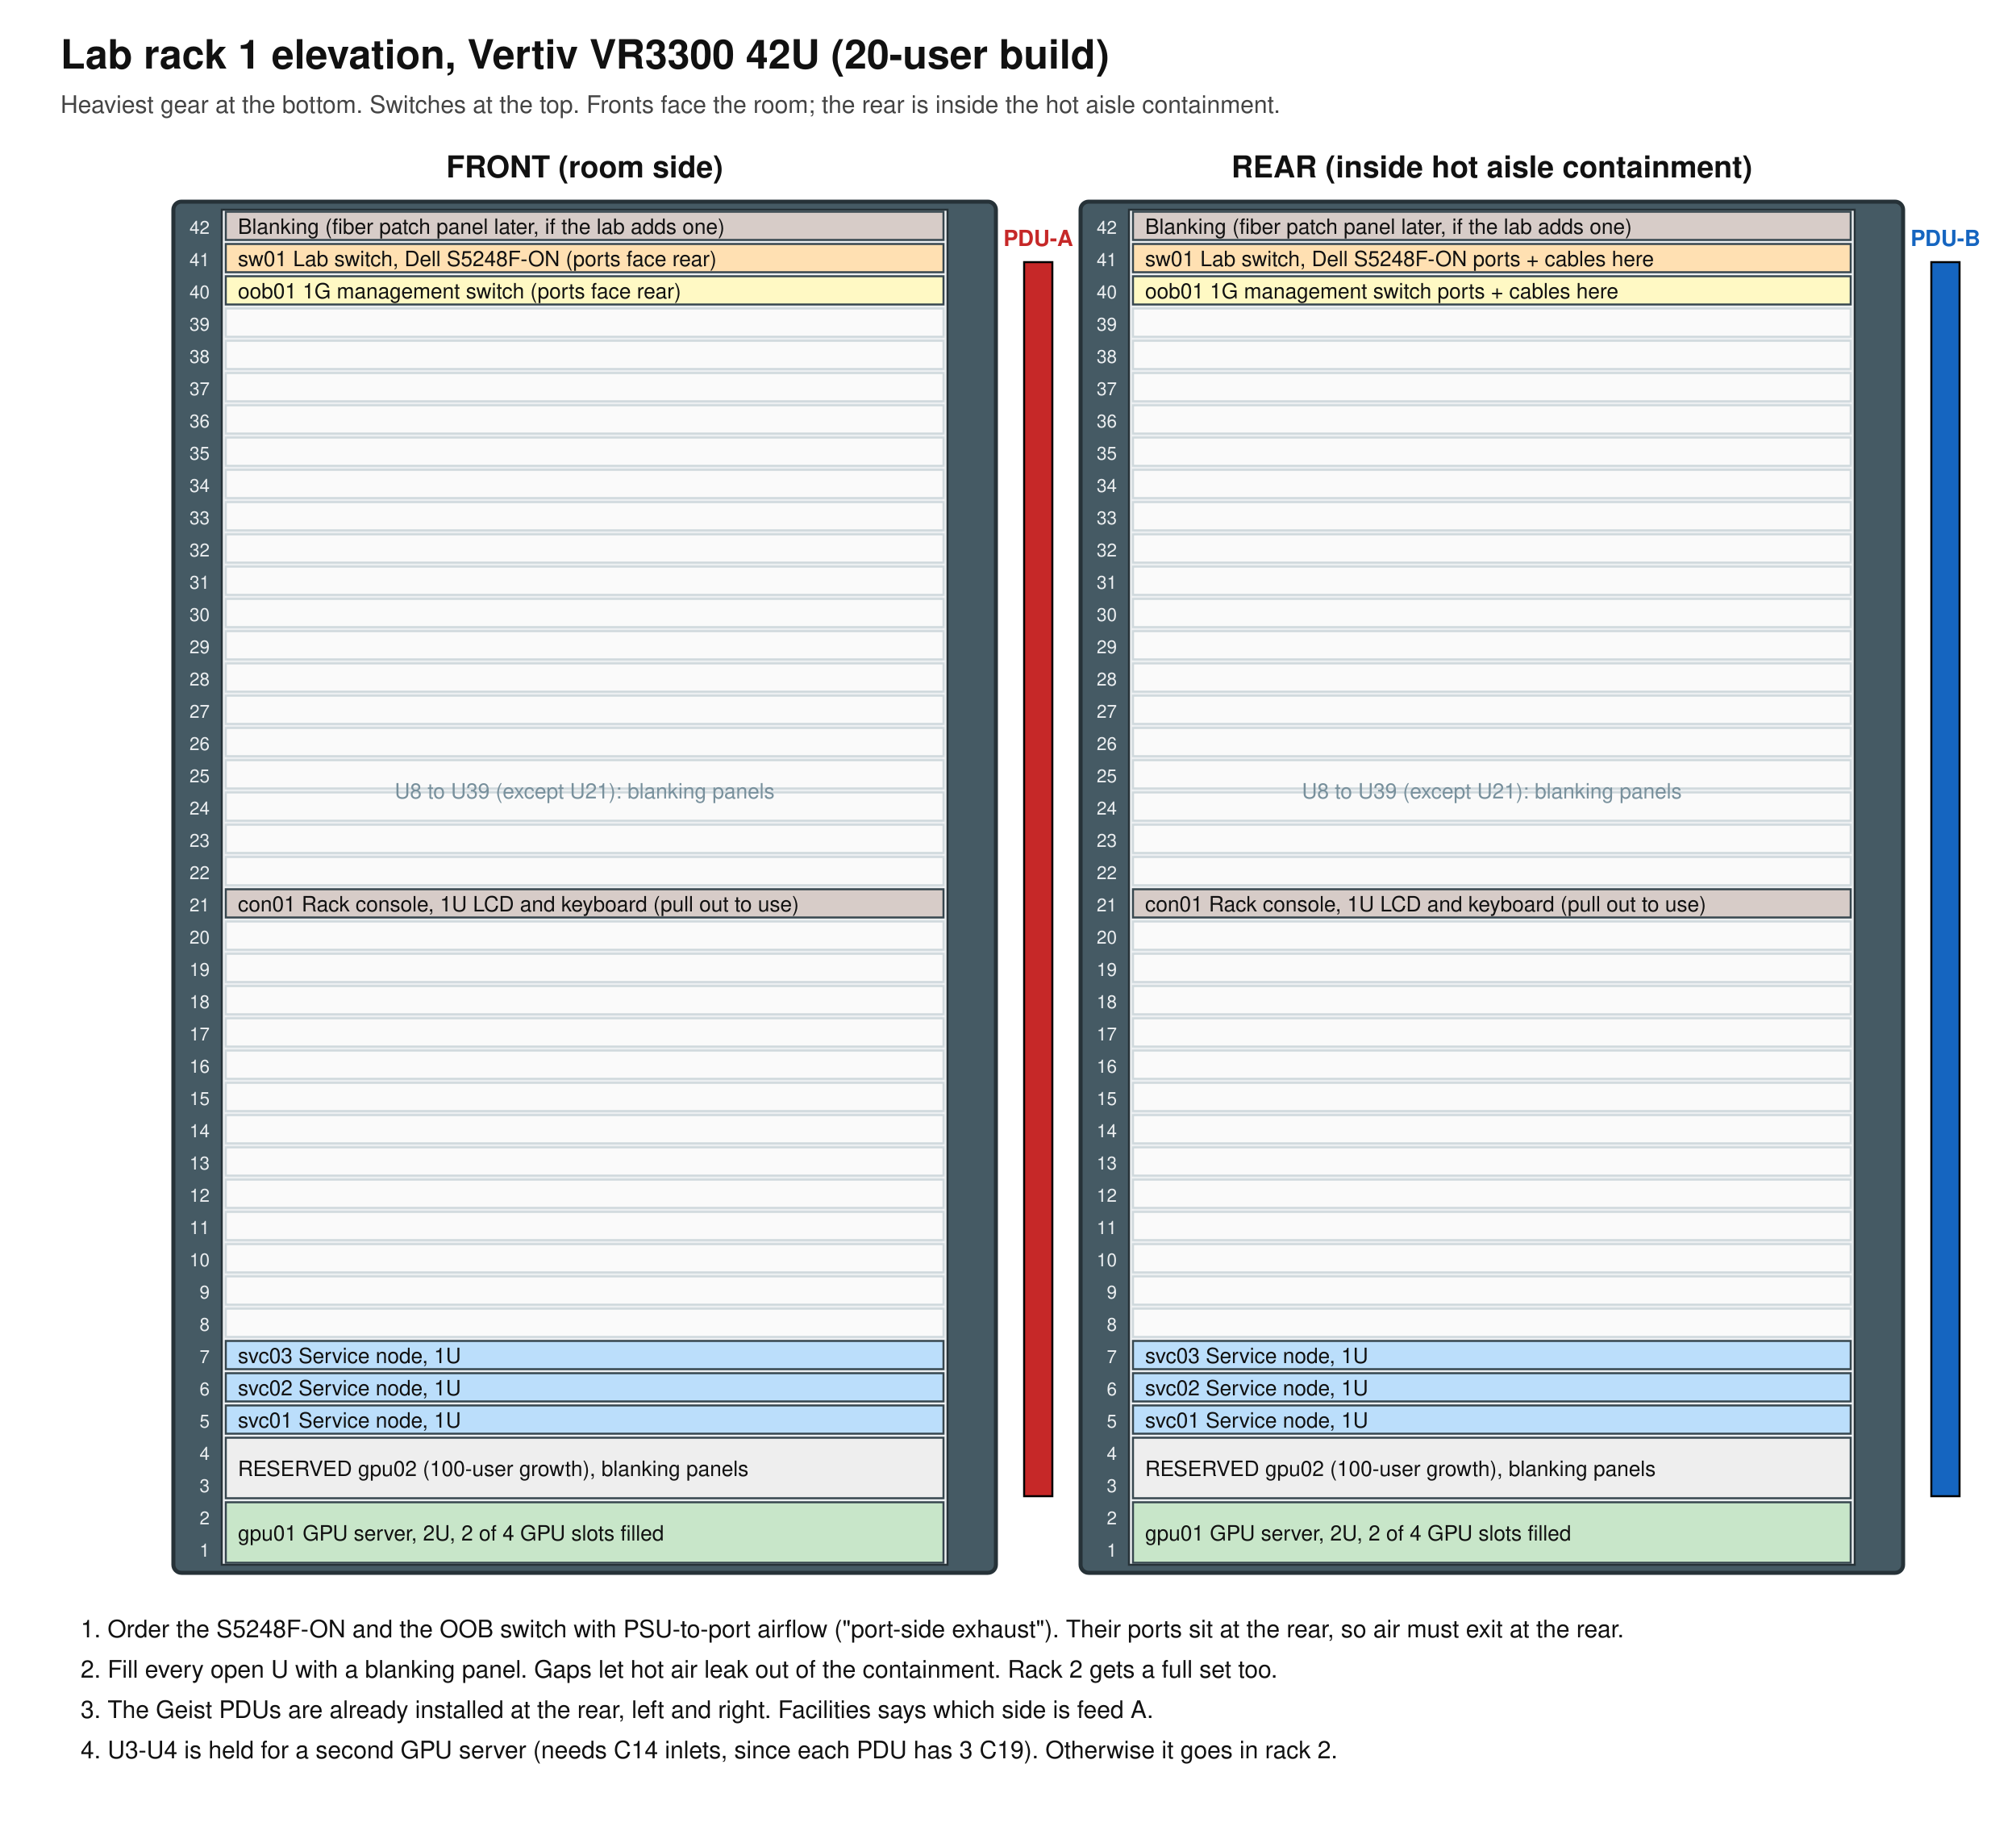
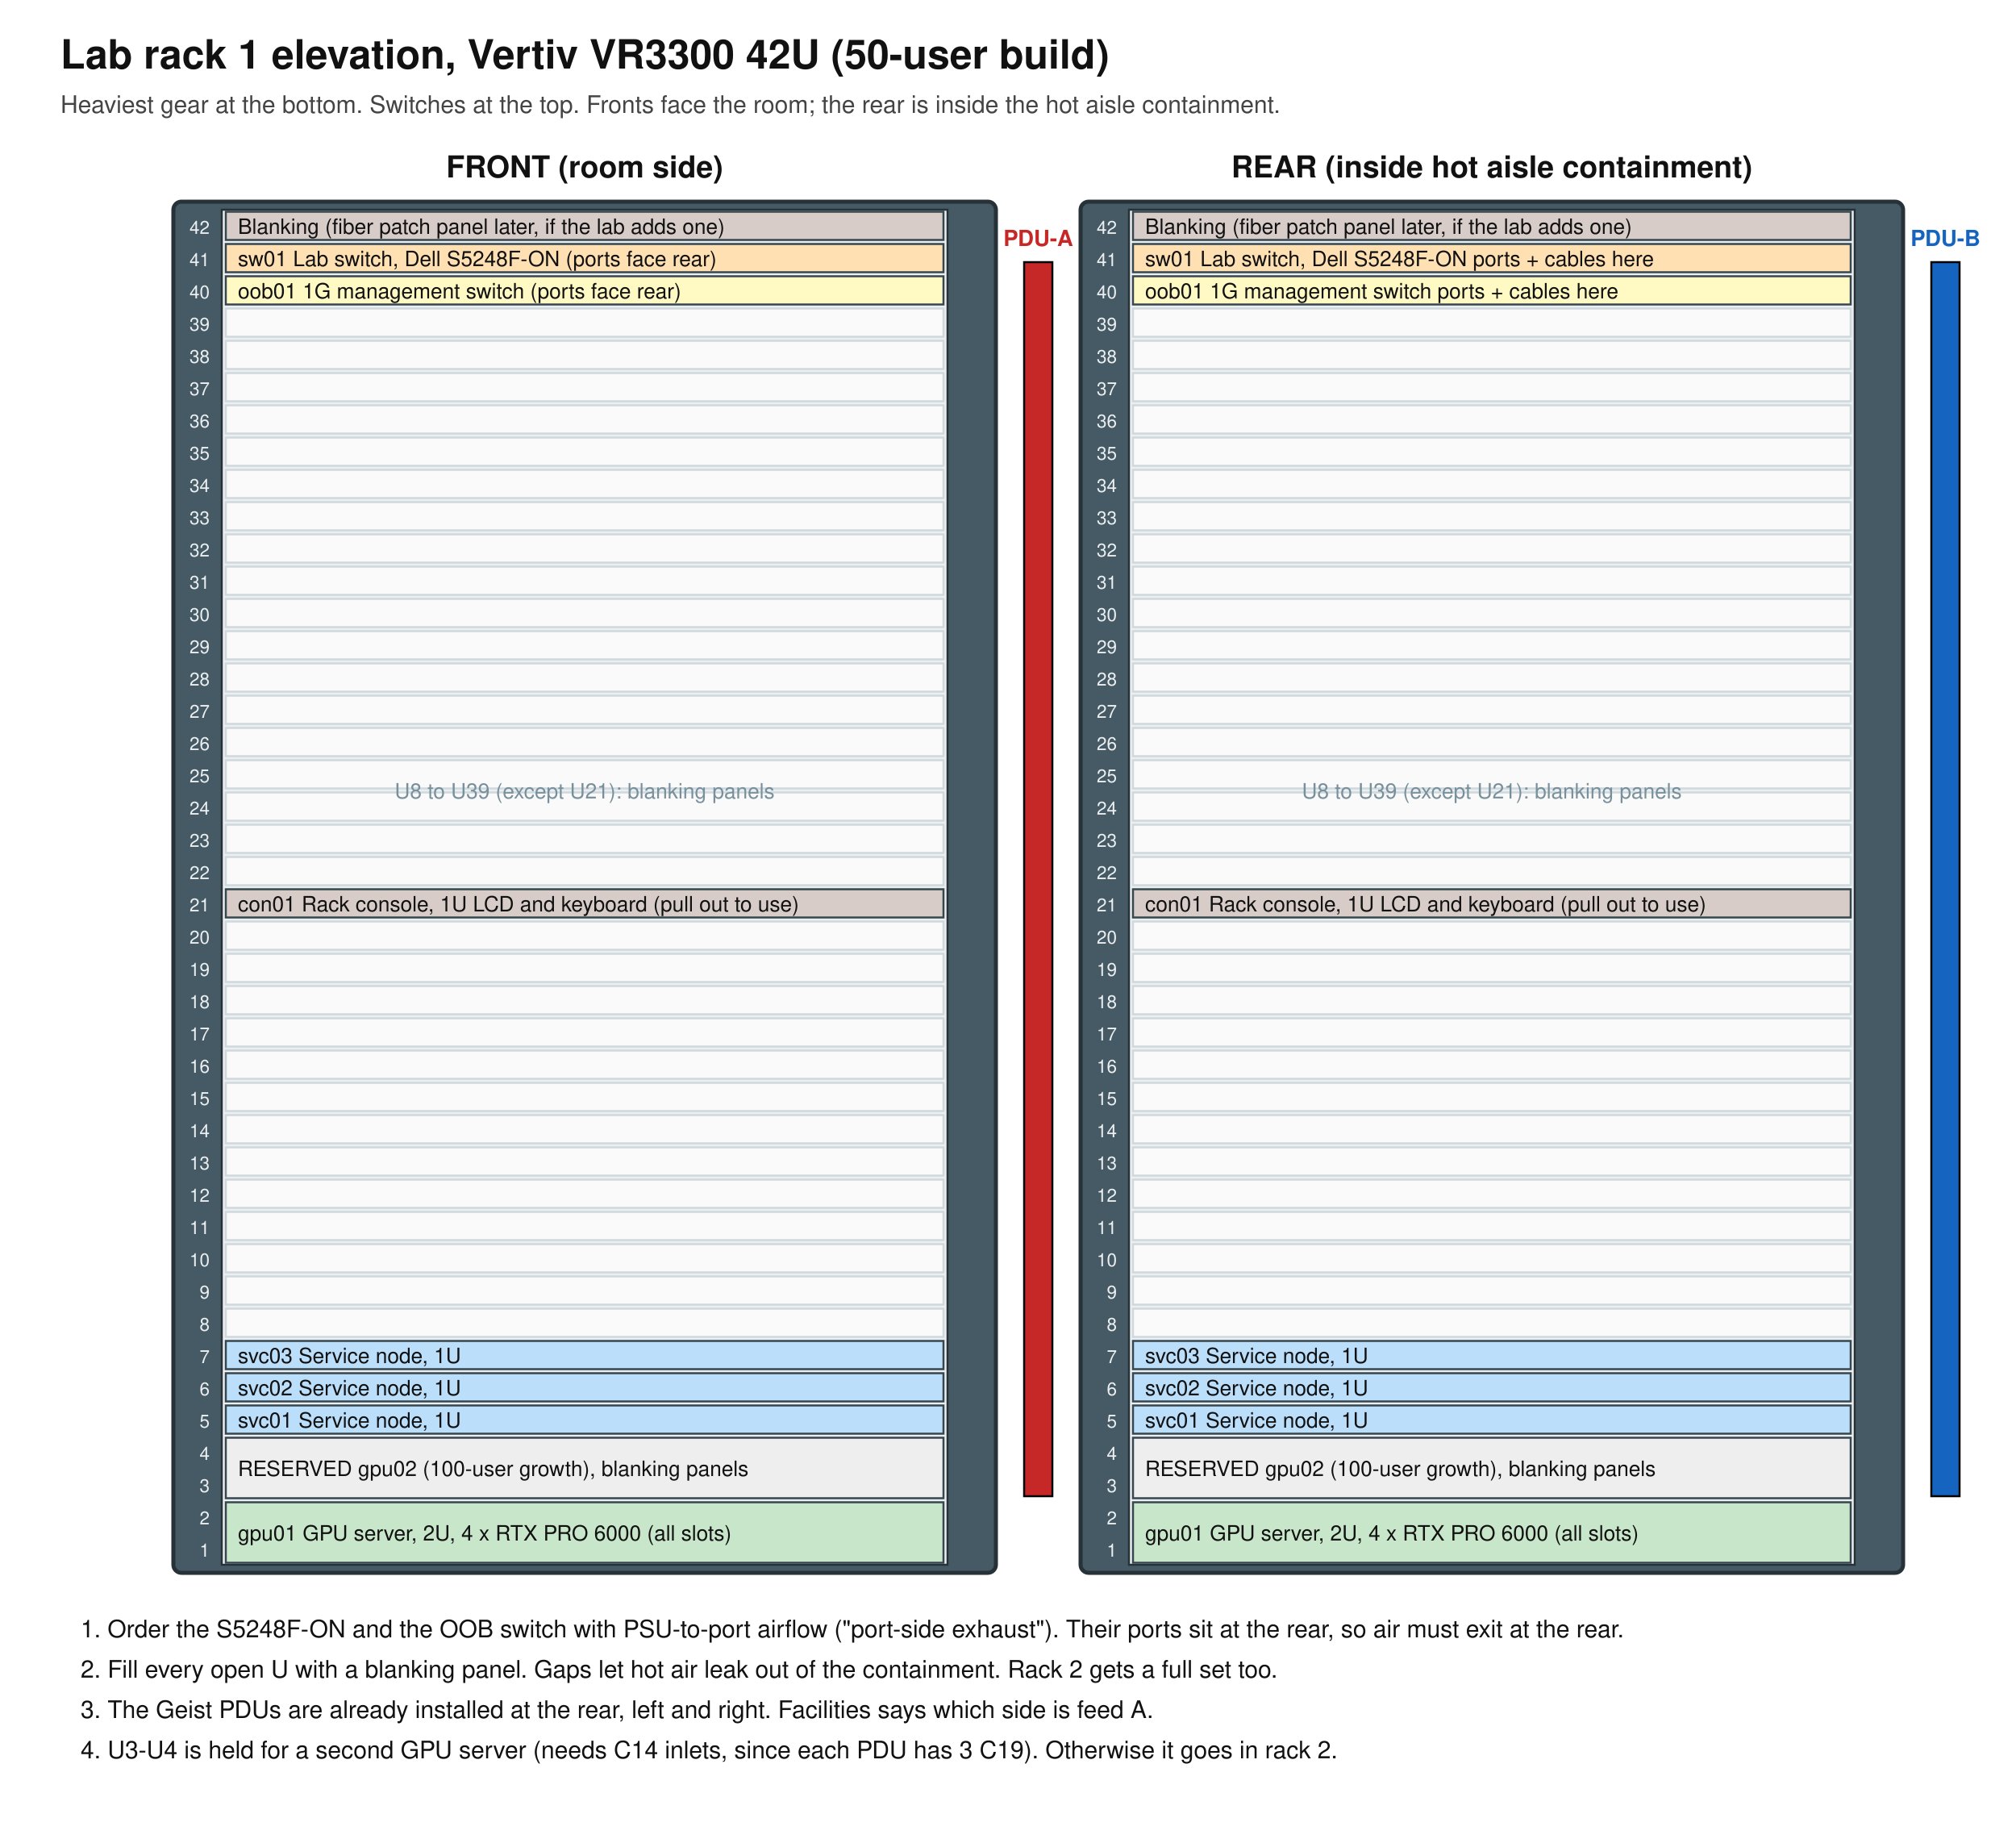
<svg xmlns="http://www.w3.org/2000/svg" viewBox="0 0 1000 912" width="1000" height="912" font-family="Helvetica, Arial, sans-serif">
  <rect width="1000" height="912" fill="#ffffff" />
-   <text x="30" y="34" font-size="20" text-anchor="start" font-weight="bold" fill="#111">Lab rack 1 elevation, Vertiv VR3300 42U (20-user build)</text>
+   <text x="30" y="34" font-size="20" text-anchor="start" font-weight="bold" fill="#111">Lab rack 1 elevation, Vertiv VR3300 42U (50-user build)</text>
  <text x="30" y="56" font-size="12" text-anchor="start" font-weight="normal" fill="#444">Heaviest gear at the bottom. Switches at the top. Fronts face the room; the rear is inside the hot aisle containment.</text>
  <text x="290.0" y="88" font-size="15" text-anchor="middle" font-weight="bold" fill="#111">FRONT (room side)</text>
  <rect x="86" y="100" width="408" height="680" fill="#455a64" stroke="#263238" stroke-width="2" rx="4" />
  <rect x="110" y="104" width="360" height="672" fill="#eceff1" stroke="#263238" stroke-width="1" rx="0" />
  <rect x="112" y="105" width="356" height="14" fill="#d7ccc8" stroke="#37474f" stroke-width="1" rx="0" />
  <text x="118" y="116.0" font-size="10.5" text-anchor="start" font-weight="normal" fill="#111">Blanking (fiber patch panel later, if the lab adds one)</text>
  <rect x="112" y="121" width="356" height="14" fill="#ffe0b2" stroke="#37474f" stroke-width="1" rx="0" />
  <text x="118" y="132.0" font-size="10.5" text-anchor="start" font-weight="normal" fill="#111">sw01  Lab switch, Dell S5248F-ON (ports face rear)</text>
  <rect x="112" y="137" width="356" height="14" fill="#fff9c4" stroke="#37474f" stroke-width="1" rx="0" />
  <text x="118" y="148.0" font-size="10.5" text-anchor="start" font-weight="normal" fill="#111">oob01  1G management switch (ports face rear)</text>
  <rect x="112" y="441" width="356" height="14" fill="#d7ccc8" stroke="#37474f" stroke-width="1" rx="0" />
  <text x="118" y="452.0" font-size="10.5" text-anchor="start" font-weight="normal" fill="#111">con01  Rack console, 1U LCD and keyboard (pull out to use)</text>
  <rect x="112" y="665" width="356" height="14" fill="#bbdefb" stroke="#37474f" stroke-width="1" rx="0" />
  <text x="118" y="676.0" font-size="10.5" text-anchor="start" font-weight="normal" fill="#111">svc03  Service node, 1U</text>
  <rect x="112" y="681" width="356" height="14" fill="#bbdefb" stroke="#37474f" stroke-width="1" rx="0" />
  <text x="118" y="692.0" font-size="10.5" text-anchor="start" font-weight="normal" fill="#111">svc02  Service node, 1U</text>
  <rect x="112" y="697" width="356" height="14" fill="#bbdefb" stroke="#37474f" stroke-width="1" rx="0" />
  <text x="118" y="708.0" font-size="10.5" text-anchor="start" font-weight="normal" fill="#111">svc01  Service node, 1U</text>
  <rect x="112" y="713" width="356" height="30" fill="#eeeeee" stroke="#37474f" stroke-width="1" rx="0" />
  <text x="118" y="732.0" font-size="10.5" text-anchor="start" font-weight="normal" fill="#111">RESERVED gpu02 (100-user growth), blanking panels</text>
  <rect x="112" y="745" width="356" height="30" fill="#c8e6c9" stroke="#37474f" stroke-width="1" rx="0" />
-   <text x="118" y="764.0" font-size="10.5" text-anchor="start" font-weight="normal" fill="#111">gpu01  GPU server, 2U, 2 of 4 GPU slots filled</text>
+   <text x="118" y="764.0" font-size="10.5" text-anchor="start" font-weight="normal" fill="#111">gpu01  GPU server, 2U, 4 x RTX PRO 6000 (all slots)</text>
  <text x="104" y="772" font-size="9" text-anchor="end" font-weight="normal" fill="#eceff1">1</text>
  <text x="104" y="756" font-size="9" text-anchor="end" font-weight="normal" fill="#eceff1">2</text>
  <text x="104" y="740" font-size="9" text-anchor="end" font-weight="normal" fill="#eceff1">3</text>
  <text x="104" y="724" font-size="9" text-anchor="end" font-weight="normal" fill="#eceff1">4</text>
  <text x="104" y="708" font-size="9" text-anchor="end" font-weight="normal" fill="#eceff1">5</text>
  <text x="104" y="692" font-size="9" text-anchor="end" font-weight="normal" fill="#eceff1">6</text>
  <text x="104" y="676" font-size="9" text-anchor="end" font-weight="normal" fill="#eceff1">7</text>
  <rect x="112" y="649" width="356" height="14" fill="#fafafa" stroke="#cfd8dc" stroke-width="1" rx="0" />
  <text x="104" y="660" font-size="9" text-anchor="end" font-weight="normal" fill="#eceff1">8</text>
  <rect x="112" y="633" width="356" height="14" fill="#fafafa" stroke="#cfd8dc" stroke-width="1" rx="0" />
  <text x="104" y="644" font-size="9" text-anchor="end" font-weight="normal" fill="#eceff1">9</text>
  <rect x="112" y="617" width="356" height="14" fill="#fafafa" stroke="#cfd8dc" stroke-width="1" rx="0" />
  <text x="104" y="628" font-size="9" text-anchor="end" font-weight="normal" fill="#eceff1">10</text>
  <rect x="112" y="601" width="356" height="14" fill="#fafafa" stroke="#cfd8dc" stroke-width="1" rx="0" />
  <text x="104" y="612" font-size="9" text-anchor="end" font-weight="normal" fill="#eceff1">11</text>
  <rect x="112" y="585" width="356" height="14" fill="#fafafa" stroke="#cfd8dc" stroke-width="1" rx="0" />
  <text x="104" y="596" font-size="9" text-anchor="end" font-weight="normal" fill="#eceff1">12</text>
  <rect x="112" y="569" width="356" height="14" fill="#fafafa" stroke="#cfd8dc" stroke-width="1" rx="0" />
  <text x="104" y="580" font-size="9" text-anchor="end" font-weight="normal" fill="#eceff1">13</text>
  <rect x="112" y="553" width="356" height="14" fill="#fafafa" stroke="#cfd8dc" stroke-width="1" rx="0" />
  <text x="104" y="564" font-size="9" text-anchor="end" font-weight="normal" fill="#eceff1">14</text>
  <rect x="112" y="537" width="356" height="14" fill="#fafafa" stroke="#cfd8dc" stroke-width="1" rx="0" />
  <text x="104" y="548" font-size="9" text-anchor="end" font-weight="normal" fill="#eceff1">15</text>
  <rect x="112" y="521" width="356" height="14" fill="#fafafa" stroke="#cfd8dc" stroke-width="1" rx="0" />
  <text x="104" y="532" font-size="9" text-anchor="end" font-weight="normal" fill="#eceff1">16</text>
  <rect x="112" y="505" width="356" height="14" fill="#fafafa" stroke="#cfd8dc" stroke-width="1" rx="0" />
  <text x="104" y="516" font-size="9" text-anchor="end" font-weight="normal" fill="#eceff1">17</text>
  <rect x="112" y="489" width="356" height="14" fill="#fafafa" stroke="#cfd8dc" stroke-width="1" rx="0" />
  <text x="104" y="500" font-size="9" text-anchor="end" font-weight="normal" fill="#eceff1">18</text>
  <rect x="112" y="473" width="356" height="14" fill="#fafafa" stroke="#cfd8dc" stroke-width="1" rx="0" />
  <text x="104" y="484" font-size="9" text-anchor="end" font-weight="normal" fill="#eceff1">19</text>
  <rect x="112" y="457" width="356" height="14" fill="#fafafa" stroke="#cfd8dc" stroke-width="1" rx="0" />
  <text x="104" y="468" font-size="9" text-anchor="end" font-weight="normal" fill="#eceff1">20</text>
  <text x="104" y="452" font-size="9" text-anchor="end" font-weight="normal" fill="#eceff1">21</text>
  <rect x="112" y="425" width="356" height="14" fill="#fafafa" stroke="#cfd8dc" stroke-width="1" rx="0" />
  <text x="104" y="436" font-size="9" text-anchor="end" font-weight="normal" fill="#eceff1">22</text>
  <rect x="112" y="409" width="356" height="14" fill="#fafafa" stroke="#cfd8dc" stroke-width="1" rx="0" />
  <text x="104" y="420" font-size="9" text-anchor="end" font-weight="normal" fill="#eceff1">23</text>
  <rect x="112" y="393" width="356" height="14" fill="#fafafa" stroke="#cfd8dc" stroke-width="1" rx="0" />
  <text x="104" y="404" font-size="9" text-anchor="end" font-weight="normal" fill="#eceff1">24</text>
  <rect x="112" y="377" width="356" height="14" fill="#fafafa" stroke="#cfd8dc" stroke-width="1" rx="0" />
  <text x="104" y="388" font-size="9" text-anchor="end" font-weight="normal" fill="#eceff1">25</text>
  <rect x="112" y="361" width="356" height="14" fill="#fafafa" stroke="#cfd8dc" stroke-width="1" rx="0" />
  <text x="104" y="372" font-size="9" text-anchor="end" font-weight="normal" fill="#eceff1">26</text>
  <rect x="112" y="345" width="356" height="14" fill="#fafafa" stroke="#cfd8dc" stroke-width="1" rx="0" />
  <text x="104" y="356" font-size="9" text-anchor="end" font-weight="normal" fill="#eceff1">27</text>
  <rect x="112" y="329" width="356" height="14" fill="#fafafa" stroke="#cfd8dc" stroke-width="1" rx="0" />
  <text x="104" y="340" font-size="9" text-anchor="end" font-weight="normal" fill="#eceff1">28</text>
  <rect x="112" y="313" width="356" height="14" fill="#fafafa" stroke="#cfd8dc" stroke-width="1" rx="0" />
  <text x="104" y="324" font-size="9" text-anchor="end" font-weight="normal" fill="#eceff1">29</text>
  <rect x="112" y="297" width="356" height="14" fill="#fafafa" stroke="#cfd8dc" stroke-width="1" rx="0" />
  <text x="104" y="308" font-size="9" text-anchor="end" font-weight="normal" fill="#eceff1">30</text>
  <rect x="112" y="281" width="356" height="14" fill="#fafafa" stroke="#cfd8dc" stroke-width="1" rx="0" />
  <text x="104" y="292" font-size="9" text-anchor="end" font-weight="normal" fill="#eceff1">31</text>
  <rect x="112" y="265" width="356" height="14" fill="#fafafa" stroke="#cfd8dc" stroke-width="1" rx="0" />
  <text x="104" y="276" font-size="9" text-anchor="end" font-weight="normal" fill="#eceff1">32</text>
  <rect x="112" y="249" width="356" height="14" fill="#fafafa" stroke="#cfd8dc" stroke-width="1" rx="0" />
  <text x="104" y="260" font-size="9" text-anchor="end" font-weight="normal" fill="#eceff1">33</text>
  <rect x="112" y="233" width="356" height="14" fill="#fafafa" stroke="#cfd8dc" stroke-width="1" rx="0" />
  <text x="104" y="244" font-size="9" text-anchor="end" font-weight="normal" fill="#eceff1">34</text>
  <rect x="112" y="217" width="356" height="14" fill="#fafafa" stroke="#cfd8dc" stroke-width="1" rx="0" />
  <text x="104" y="228" font-size="9" text-anchor="end" font-weight="normal" fill="#eceff1">35</text>
  <rect x="112" y="201" width="356" height="14" fill="#fafafa" stroke="#cfd8dc" stroke-width="1" rx="0" />
  <text x="104" y="212" font-size="9" text-anchor="end" font-weight="normal" fill="#eceff1">36</text>
  <rect x="112" y="185" width="356" height="14" fill="#fafafa" stroke="#cfd8dc" stroke-width="1" rx="0" />
  <text x="104" y="196" font-size="9" text-anchor="end" font-weight="normal" fill="#eceff1">37</text>
  <rect x="112" y="169" width="356" height="14" fill="#fafafa" stroke="#cfd8dc" stroke-width="1" rx="0" />
  <text x="104" y="180" font-size="9" text-anchor="end" font-weight="normal" fill="#eceff1">38</text>
  <rect x="112" y="153" width="356" height="14" fill="#fafafa" stroke="#cfd8dc" stroke-width="1" rx="0" />
  <text x="104" y="164" font-size="9" text-anchor="end" font-weight="normal" fill="#eceff1">39</text>
  <text x="104" y="148" font-size="9" text-anchor="end" font-weight="normal" fill="#eceff1">40</text>
  <text x="104" y="132" font-size="9" text-anchor="end" font-weight="normal" fill="#eceff1">41</text>
  <text x="104" y="116" font-size="9" text-anchor="end" font-weight="normal" fill="#eceff1">42</text>
  <text x="290.0" y="396" font-size="10.5" text-anchor="middle" font-weight="normal" fill="#78909c">U8 to U39 (except U21): blanking panels</text>
  <text x="740.0" y="88" font-size="15" text-anchor="middle" font-weight="bold" fill="#111">REAR (inside hot aisle containment)</text>
  <rect x="536" y="100" width="408" height="680" fill="#455a64" stroke="#263238" stroke-width="2" rx="4" />
  <rect x="560" y="104" width="360" height="672" fill="#eceff1" stroke="#263238" stroke-width="1" rx="0" />
  <rect x="562" y="105" width="356" height="14" fill="#d7ccc8" stroke="#37474f" stroke-width="1" rx="0" />
  <text x="568" y="116.0" font-size="10.5" text-anchor="start" font-weight="normal" fill="#111">Blanking (fiber patch panel later, if the lab adds one)</text>
  <rect x="562" y="121" width="356" height="14" fill="#ffe0b2" stroke="#37474f" stroke-width="1" rx="0" />
  <text x="568" y="132.0" font-size="10.5" text-anchor="start" font-weight="normal" fill="#111">sw01  Lab switch, Dell S5248F-ON ports + cables here</text>
  <rect x="562" y="137" width="356" height="14" fill="#fff9c4" stroke="#37474f" stroke-width="1" rx="0" />
  <text x="568" y="148.0" font-size="10.5" text-anchor="start" font-weight="normal" fill="#111">oob01  1G management switch ports + cables here</text>
  <rect x="562" y="441" width="356" height="14" fill="#d7ccc8" stroke="#37474f" stroke-width="1" rx="0" />
  <text x="568" y="452.0" font-size="10.5" text-anchor="start" font-weight="normal" fill="#111">con01  Rack console, 1U LCD and keyboard (pull out to use)</text>
  <rect x="562" y="665" width="356" height="14" fill="#bbdefb" stroke="#37474f" stroke-width="1" rx="0" />
  <text x="568" y="676.0" font-size="10.5" text-anchor="start" font-weight="normal" fill="#111">svc03  Service node, 1U</text>
  <rect x="562" y="681" width="356" height="14" fill="#bbdefb" stroke="#37474f" stroke-width="1" rx="0" />
  <text x="568" y="692.0" font-size="10.5" text-anchor="start" font-weight="normal" fill="#111">svc02  Service node, 1U</text>
  <rect x="562" y="697" width="356" height="14" fill="#bbdefb" stroke="#37474f" stroke-width="1" rx="0" />
  <text x="568" y="708.0" font-size="10.5" text-anchor="start" font-weight="normal" fill="#111">svc01  Service node, 1U</text>
  <rect x="562" y="713" width="356" height="30" fill="#eeeeee" stroke="#37474f" stroke-width="1" rx="0" />
  <text x="568" y="732.0" font-size="10.5" text-anchor="start" font-weight="normal" fill="#111">RESERVED gpu02 (100-user growth), blanking panels</text>
  <rect x="562" y="745" width="356" height="30" fill="#c8e6c9" stroke="#37474f" stroke-width="1" rx="0" />
-   <text x="568" y="764.0" font-size="10.5" text-anchor="start" font-weight="normal" fill="#111">gpu01  GPU server, 2U, 2 of 4 GPU slots filled</text>
+   <text x="568" y="764.0" font-size="10.5" text-anchor="start" font-weight="normal" fill="#111">gpu01  GPU server, 2U, 4 x RTX PRO 6000 (all slots)</text>
  <text x="554" y="772" font-size="9" text-anchor="end" font-weight="normal" fill="#eceff1">1</text>
  <text x="554" y="756" font-size="9" text-anchor="end" font-weight="normal" fill="#eceff1">2</text>
  <text x="554" y="740" font-size="9" text-anchor="end" font-weight="normal" fill="#eceff1">3</text>
  <text x="554" y="724" font-size="9" text-anchor="end" font-weight="normal" fill="#eceff1">4</text>
  <text x="554" y="708" font-size="9" text-anchor="end" font-weight="normal" fill="#eceff1">5</text>
  <text x="554" y="692" font-size="9" text-anchor="end" font-weight="normal" fill="#eceff1">6</text>
  <text x="554" y="676" font-size="9" text-anchor="end" font-weight="normal" fill="#eceff1">7</text>
  <rect x="562" y="649" width="356" height="14" fill="#fafafa" stroke="#cfd8dc" stroke-width="1" rx="0" />
  <text x="554" y="660" font-size="9" text-anchor="end" font-weight="normal" fill="#eceff1">8</text>
  <rect x="562" y="633" width="356" height="14" fill="#fafafa" stroke="#cfd8dc" stroke-width="1" rx="0" />
  <text x="554" y="644" font-size="9" text-anchor="end" font-weight="normal" fill="#eceff1">9</text>
  <rect x="562" y="617" width="356" height="14" fill="#fafafa" stroke="#cfd8dc" stroke-width="1" rx="0" />
  <text x="554" y="628" font-size="9" text-anchor="end" font-weight="normal" fill="#eceff1">10</text>
  <rect x="562" y="601" width="356" height="14" fill="#fafafa" stroke="#cfd8dc" stroke-width="1" rx="0" />
  <text x="554" y="612" font-size="9" text-anchor="end" font-weight="normal" fill="#eceff1">11</text>
  <rect x="562" y="585" width="356" height="14" fill="#fafafa" stroke="#cfd8dc" stroke-width="1" rx="0" />
  <text x="554" y="596" font-size="9" text-anchor="end" font-weight="normal" fill="#eceff1">12</text>
  <rect x="562" y="569" width="356" height="14" fill="#fafafa" stroke="#cfd8dc" stroke-width="1" rx="0" />
  <text x="554" y="580" font-size="9" text-anchor="end" font-weight="normal" fill="#eceff1">13</text>
  <rect x="562" y="553" width="356" height="14" fill="#fafafa" stroke="#cfd8dc" stroke-width="1" rx="0" />
  <text x="554" y="564" font-size="9" text-anchor="end" font-weight="normal" fill="#eceff1">14</text>
  <rect x="562" y="537" width="356" height="14" fill="#fafafa" stroke="#cfd8dc" stroke-width="1" rx="0" />
  <text x="554" y="548" font-size="9" text-anchor="end" font-weight="normal" fill="#eceff1">15</text>
  <rect x="562" y="521" width="356" height="14" fill="#fafafa" stroke="#cfd8dc" stroke-width="1" rx="0" />
  <text x="554" y="532" font-size="9" text-anchor="end" font-weight="normal" fill="#eceff1">16</text>
  <rect x="562" y="505" width="356" height="14" fill="#fafafa" stroke="#cfd8dc" stroke-width="1" rx="0" />
  <text x="554" y="516" font-size="9" text-anchor="end" font-weight="normal" fill="#eceff1">17</text>
  <rect x="562" y="489" width="356" height="14" fill="#fafafa" stroke="#cfd8dc" stroke-width="1" rx="0" />
  <text x="554" y="500" font-size="9" text-anchor="end" font-weight="normal" fill="#eceff1">18</text>
  <rect x="562" y="473" width="356" height="14" fill="#fafafa" stroke="#cfd8dc" stroke-width="1" rx="0" />
  <text x="554" y="484" font-size="9" text-anchor="end" font-weight="normal" fill="#eceff1">19</text>
  <rect x="562" y="457" width="356" height="14" fill="#fafafa" stroke="#cfd8dc" stroke-width="1" rx="0" />
  <text x="554" y="468" font-size="9" text-anchor="end" font-weight="normal" fill="#eceff1">20</text>
  <text x="554" y="452" font-size="9" text-anchor="end" font-weight="normal" fill="#eceff1">21</text>
  <rect x="562" y="425" width="356" height="14" fill="#fafafa" stroke="#cfd8dc" stroke-width="1" rx="0" />
  <text x="554" y="436" font-size="9" text-anchor="end" font-weight="normal" fill="#eceff1">22</text>
  <rect x="562" y="409" width="356" height="14" fill="#fafafa" stroke="#cfd8dc" stroke-width="1" rx="0" />
  <text x="554" y="420" font-size="9" text-anchor="end" font-weight="normal" fill="#eceff1">23</text>
  <rect x="562" y="393" width="356" height="14" fill="#fafafa" stroke="#cfd8dc" stroke-width="1" rx="0" />
  <text x="554" y="404" font-size="9" text-anchor="end" font-weight="normal" fill="#eceff1">24</text>
  <rect x="562" y="377" width="356" height="14" fill="#fafafa" stroke="#cfd8dc" stroke-width="1" rx="0" />
  <text x="554" y="388" font-size="9" text-anchor="end" font-weight="normal" fill="#eceff1">25</text>
  <rect x="562" y="361" width="356" height="14" fill="#fafafa" stroke="#cfd8dc" stroke-width="1" rx="0" />
  <text x="554" y="372" font-size="9" text-anchor="end" font-weight="normal" fill="#eceff1">26</text>
  <rect x="562" y="345" width="356" height="14" fill="#fafafa" stroke="#cfd8dc" stroke-width="1" rx="0" />
  <text x="554" y="356" font-size="9" text-anchor="end" font-weight="normal" fill="#eceff1">27</text>
  <rect x="562" y="329" width="356" height="14" fill="#fafafa" stroke="#cfd8dc" stroke-width="1" rx="0" />
  <text x="554" y="340" font-size="9" text-anchor="end" font-weight="normal" fill="#eceff1">28</text>
  <rect x="562" y="313" width="356" height="14" fill="#fafafa" stroke="#cfd8dc" stroke-width="1" rx="0" />
  <text x="554" y="324" font-size="9" text-anchor="end" font-weight="normal" fill="#eceff1">29</text>
  <rect x="562" y="297" width="356" height="14" fill="#fafafa" stroke="#cfd8dc" stroke-width="1" rx="0" />
  <text x="554" y="308" font-size="9" text-anchor="end" font-weight="normal" fill="#eceff1">30</text>
  <rect x="562" y="281" width="356" height="14" fill="#fafafa" stroke="#cfd8dc" stroke-width="1" rx="0" />
  <text x="554" y="292" font-size="9" text-anchor="end" font-weight="normal" fill="#eceff1">31</text>
  <rect x="562" y="265" width="356" height="14" fill="#fafafa" stroke="#cfd8dc" stroke-width="1" rx="0" />
  <text x="554" y="276" font-size="9" text-anchor="end" font-weight="normal" fill="#eceff1">32</text>
  <rect x="562" y="249" width="356" height="14" fill="#fafafa" stroke="#cfd8dc" stroke-width="1" rx="0" />
  <text x="554" y="260" font-size="9" text-anchor="end" font-weight="normal" fill="#eceff1">33</text>
  <rect x="562" y="233" width="356" height="14" fill="#fafafa" stroke="#cfd8dc" stroke-width="1" rx="0" />
  <text x="554" y="244" font-size="9" text-anchor="end" font-weight="normal" fill="#eceff1">34</text>
  <rect x="562" y="217" width="356" height="14" fill="#fafafa" stroke="#cfd8dc" stroke-width="1" rx="0" />
  <text x="554" y="228" font-size="9" text-anchor="end" font-weight="normal" fill="#eceff1">35</text>
  <rect x="562" y="201" width="356" height="14" fill="#fafafa" stroke="#cfd8dc" stroke-width="1" rx="0" />
  <text x="554" y="212" font-size="9" text-anchor="end" font-weight="normal" fill="#eceff1">36</text>
  <rect x="562" y="185" width="356" height="14" fill="#fafafa" stroke="#cfd8dc" stroke-width="1" rx="0" />
  <text x="554" y="196" font-size="9" text-anchor="end" font-weight="normal" fill="#eceff1">37</text>
  <rect x="562" y="169" width="356" height="14" fill="#fafafa" stroke="#cfd8dc" stroke-width="1" rx="0" />
  <text x="554" y="180" font-size="9" text-anchor="end" font-weight="normal" fill="#eceff1">38</text>
  <rect x="562" y="153" width="356" height="14" fill="#fafafa" stroke="#cfd8dc" stroke-width="1" rx="0" />
  <text x="554" y="164" font-size="9" text-anchor="end" font-weight="normal" fill="#eceff1">39</text>
  <text x="554" y="148" font-size="9" text-anchor="end" font-weight="normal" fill="#eceff1">40</text>
  <text x="554" y="132" font-size="9" text-anchor="end" font-weight="normal" fill="#eceff1">41</text>
  <text x="554" y="116" font-size="9" text-anchor="end" font-weight="normal" fill="#eceff1">42</text>
  <text x="740.0" y="396" font-size="10.5" text-anchor="middle" font-weight="normal" fill="#78909c">U8 to U39 (except U21): blanking panels</text>
  <rect x="508" y="130" width="14" height="612" fill="#c62828" stroke="#000" stroke-width="1" rx="0" />
  <rect x="958" y="130" width="14" height="612" fill="#1565c0" stroke="#000" stroke-width="1" rx="0" />
  <text x="515" y="122" font-size="11" text-anchor="middle" font-weight="bold" fill="#c62828">PDU-A</text>
  <text x="965" y="122" font-size="11" text-anchor="middle" font-weight="bold" fill="#1565c0">PDU-B</text>
  <text x="40" y="812" font-size="12" text-anchor="start" font-weight="normal" fill="#111">1. Order the S5248F-ON and the OOB switch with PSU-to-port airflow ("port-side exhaust"). Their ports sit at the rear, so air must exit at the rear.</text>
  <text x="40" y="832" font-size="12" text-anchor="start" font-weight="normal" fill="#111">2. Fill every open U with a blanking panel. Gaps let hot air leak out of the containment. Rack 2 gets a full set too.</text>
  <text x="40" y="852" font-size="12" text-anchor="start" font-weight="normal" fill="#111">3. The Geist PDUs are already installed at the rear, left and right. Facilities says which side is feed A.</text>
  <text x="40" y="872" font-size="12" text-anchor="start" font-weight="normal" fill="#111">4. U3-U4 is held for a second GPU server (needs C14 inlets, since each PDU has 3 C19). Otherwise it goes in rack 2.</text>
</svg>
